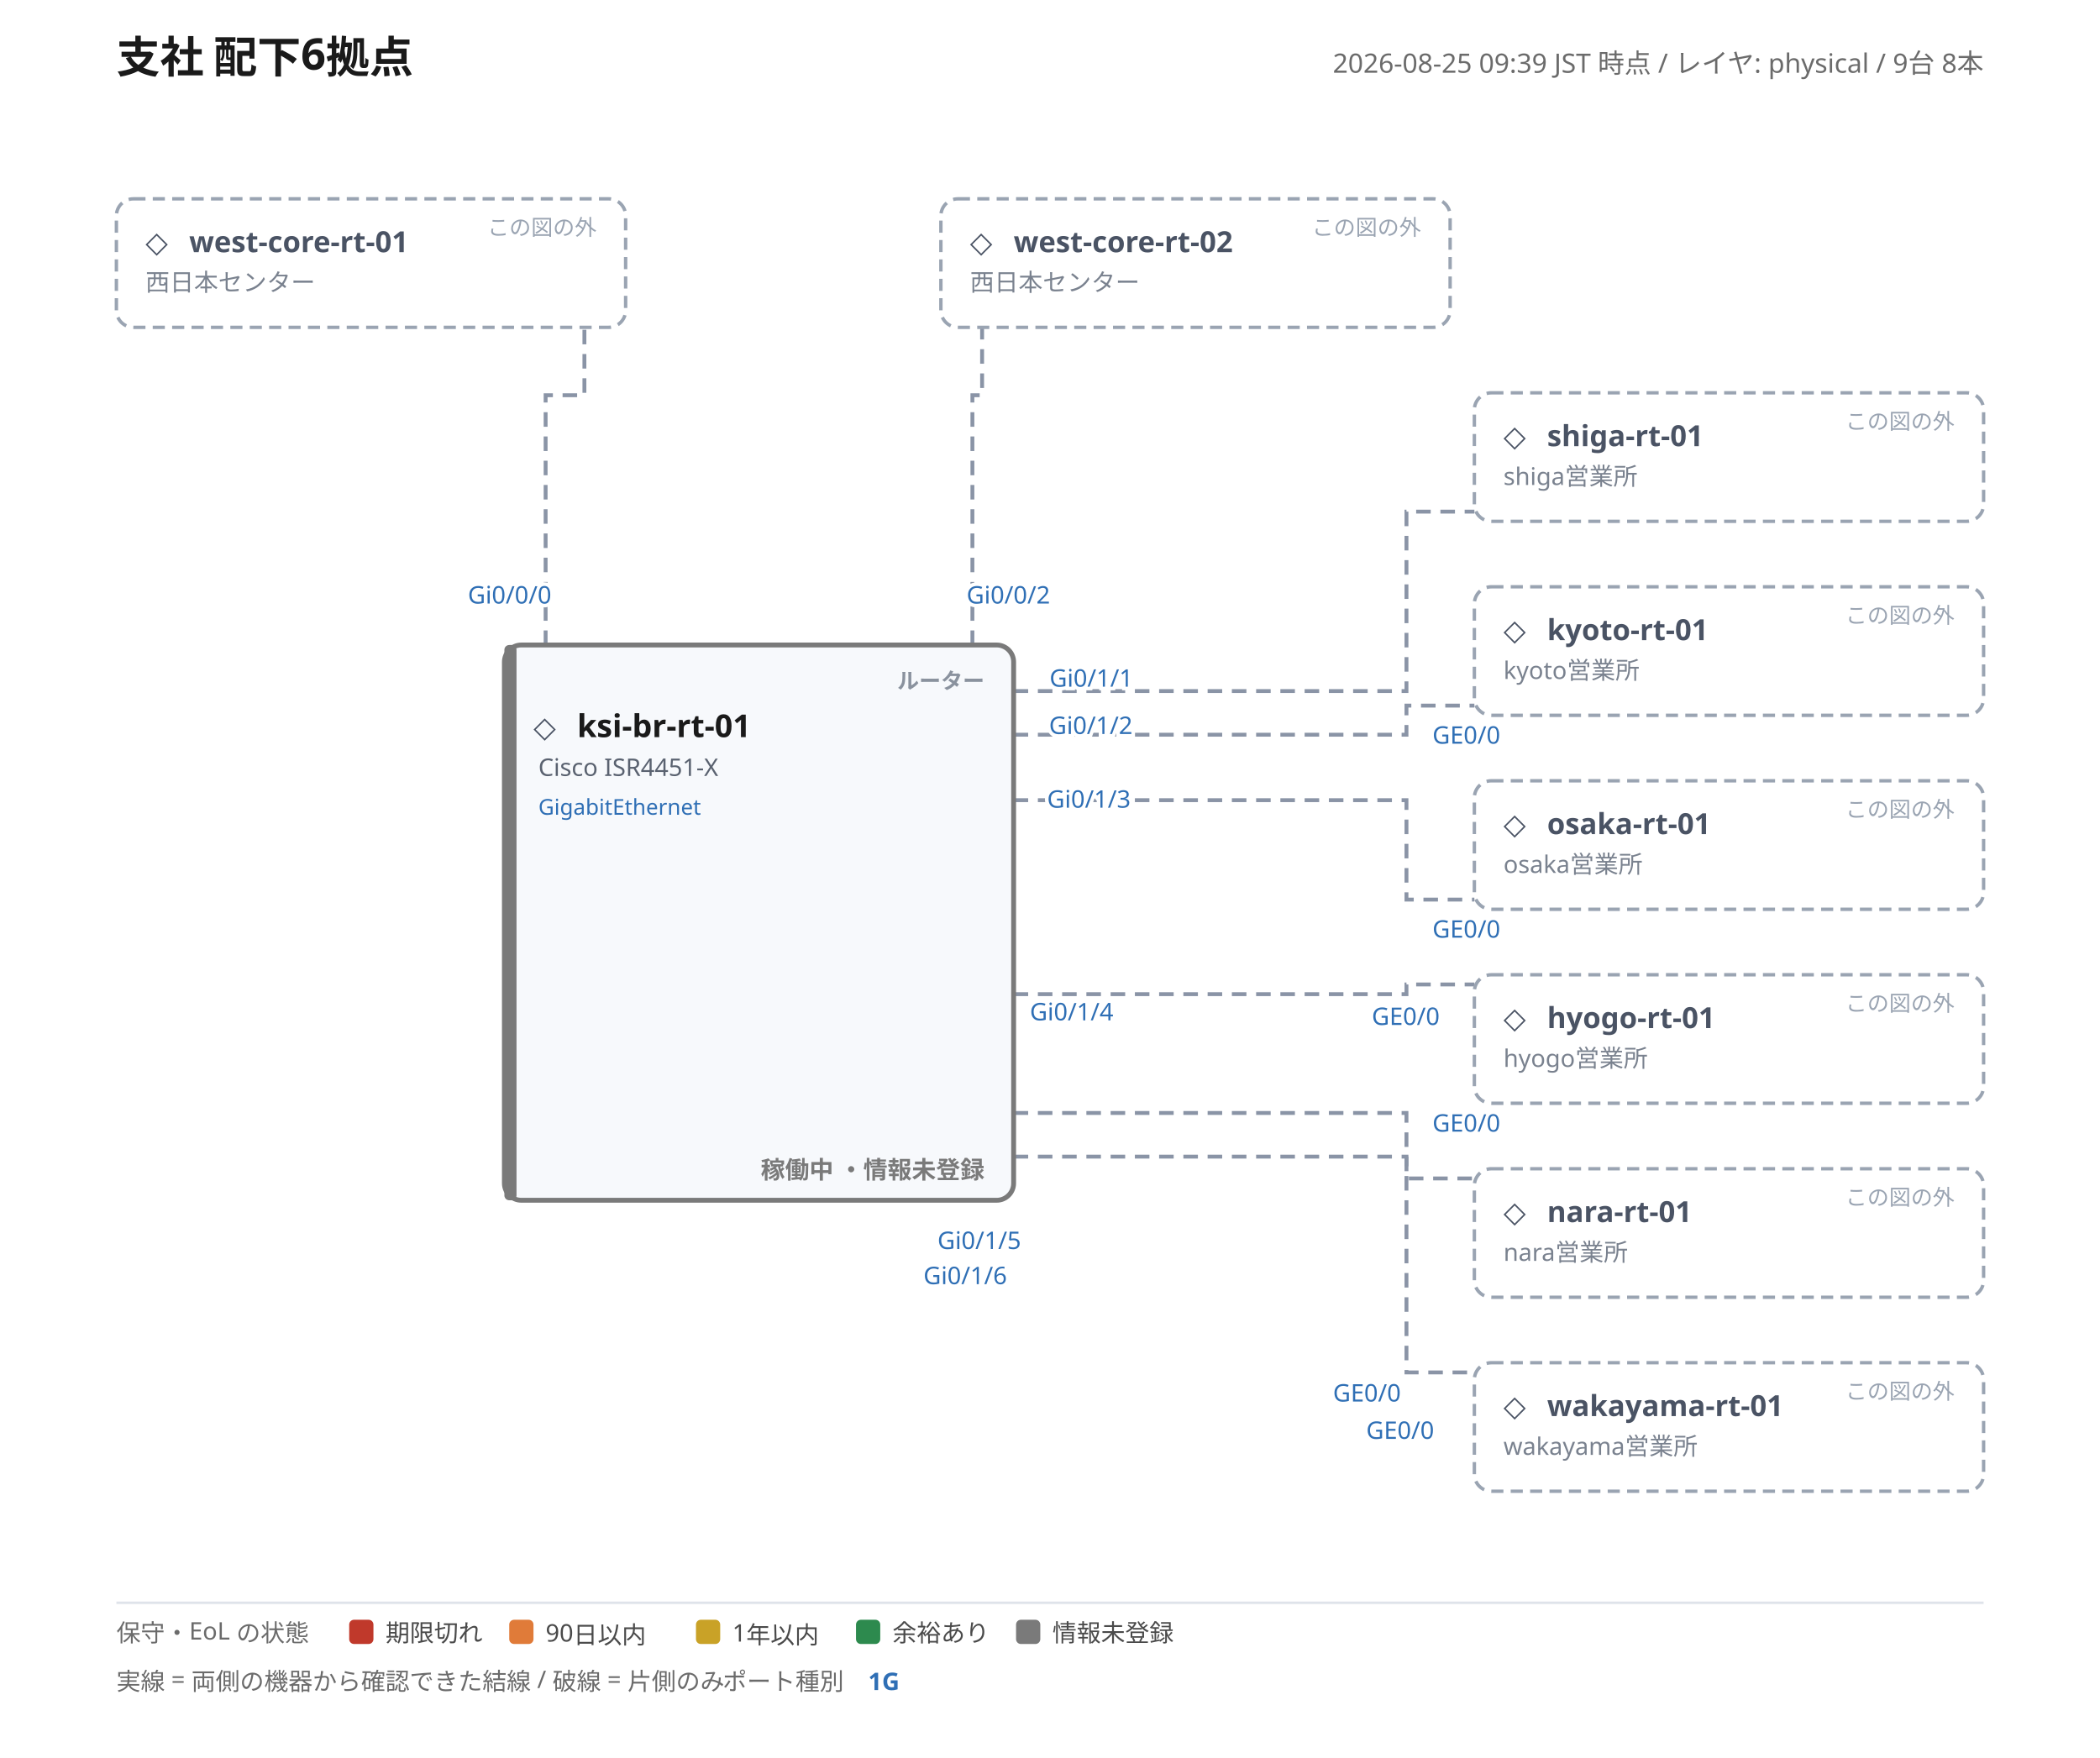
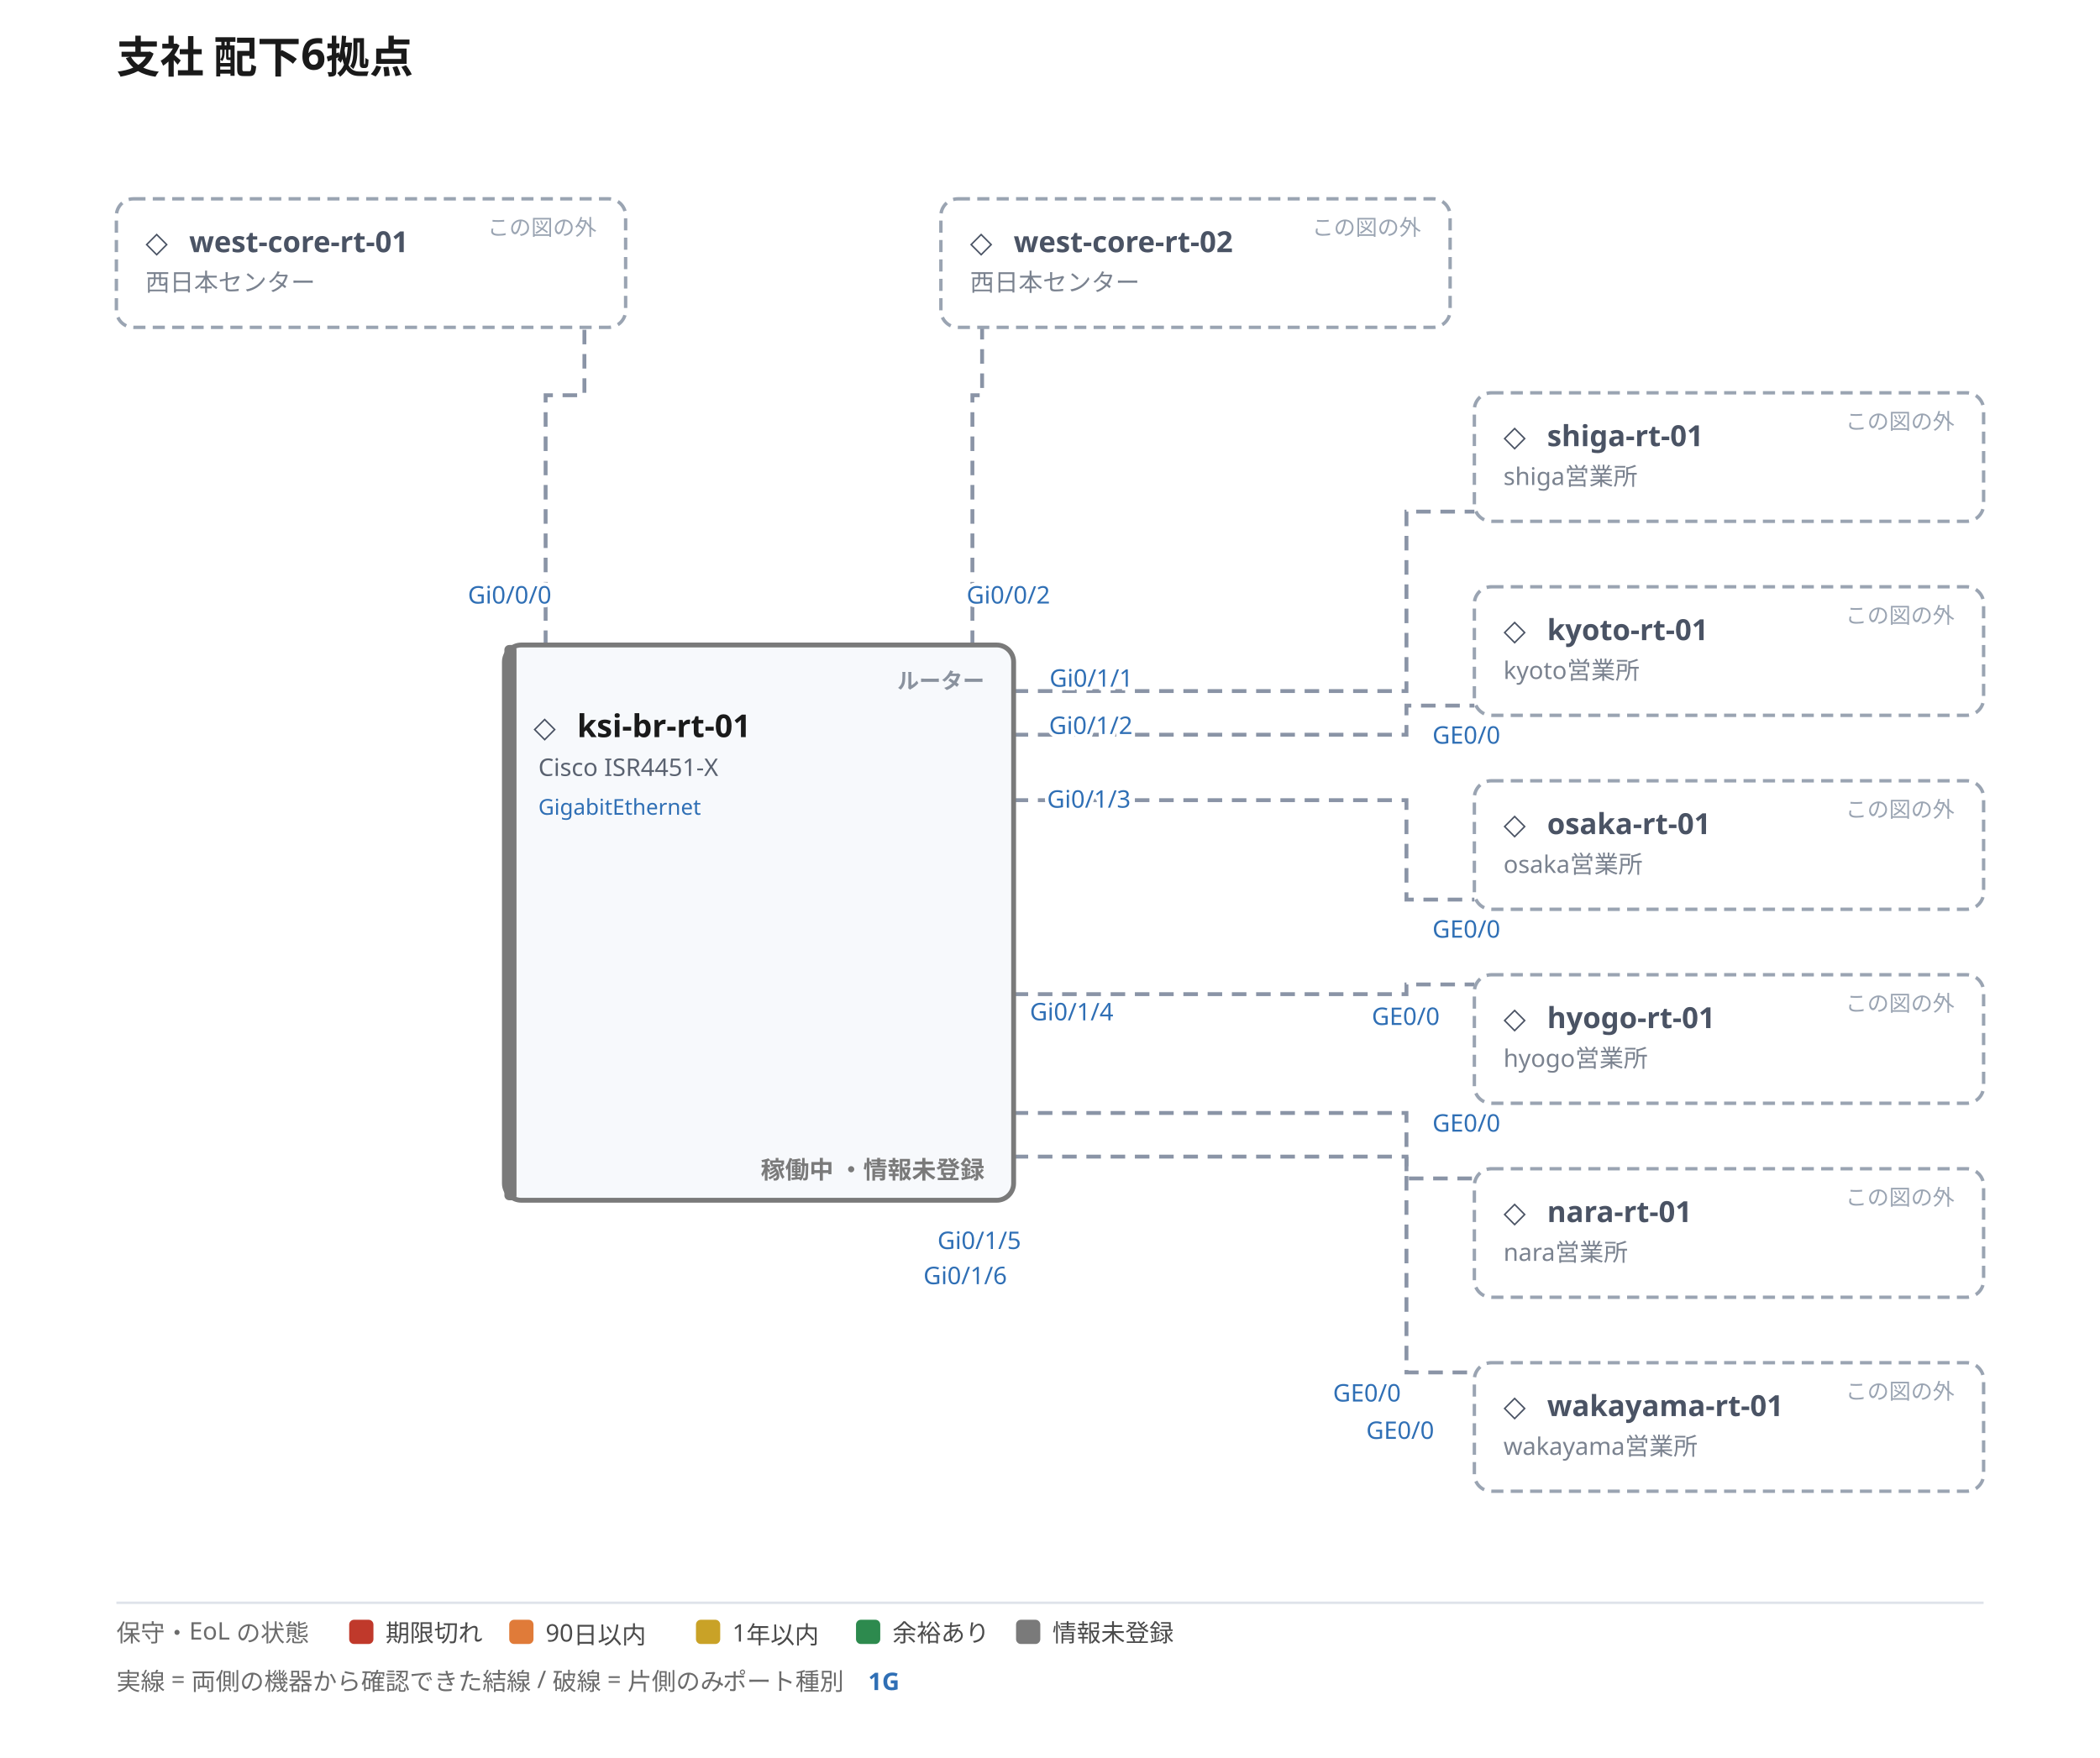
<svg xmlns="http://www.w3.org/2000/svg" width="866" height="725" viewBox="0 0 866 725" font-family="'Yu Gothic', 'Hiragino Kaku Gothic ProN', Meiryo, 'Noto Sans JP', sans-serif">
  <rect width="100%" height="100%" fill="#ffffff" />
  <text x="48" y="30" font-size="18" font-weight="700" fill="#1a1a1a">支社 配下6拠点</text>
-   <text x="818" y="30" font-size="11" fill="#6b6b6b" text-anchor="end">2026-08-25 09:39 JST 時点 / レイヤ: physical / 9台 8本</text>
  <polyline points="225,266 225,163 241,163 241,135" fill="none" stroke="#8a94a6" stroke-width="1.6" stroke-dasharray="6 4" />
  <text class="port-label" x="227.4" y="248.9" font-size="10" fill="#2f6fb5" text-anchor="end" paint-order="stroke" stroke="#ffffff" stroke-width="3">Gi0/0/0</text>
  <text class="port-label" x="244.4" y="155.9" font-size="10" fill="#2f6fb5" text-anchor="start" paint-order="stroke" stroke="#ffffff" stroke-width="3" />
  <polyline points="401,266 401,163 405,163 405,135" fill="none" stroke="#8a94a6" stroke-width="1.6" stroke-dasharray="6 4" />
  <text class="port-label" x="398.6" y="248.9" font-size="10" fill="#2f6fb5" text-anchor="start" paint-order="stroke" stroke="#ffffff" stroke-width="3">Gi0/0/2</text>
  <text class="port-label" x="401.6" y="155.9" font-size="10" fill="#2f6fb5" text-anchor="end" paint-order="stroke" stroke="#ffffff" stroke-width="3" />
  <polyline points="418,285 580,285 580,211 608,211" fill="none" stroke="#8a94a6" stroke-width="1.6" stroke-dasharray="6 4" />
  <text class="port-label" x="432.8" y="283.2" font-size="10" fill="#2f6fb5" text-anchor="start" paint-order="stroke" stroke="#ffffff" stroke-width="3">Gi0/1/1</text>
  <text class="port-label" x="618.7" y="306.7" font-size="10" fill="#2f6fb5" text-anchor="end" paint-order="stroke" stroke="#ffffff" stroke-width="3">GE0/0</text>
  <polyline points="418,303 580,303 580,291 608,291" fill="none" stroke="#8a94a6" stroke-width="1.6" stroke-dasharray="6 4" />
  <text class="port-label" x="432.6" y="302.7" font-size="10" fill="#2f6fb5" text-anchor="start" paint-order="stroke" stroke="#ffffff" stroke-width="3">Gi0/1/2</text>
  <text class="port-label" x="618.7" y="386.7" font-size="10" fill="#2f6fb5" text-anchor="end" paint-order="stroke" stroke="#ffffff" stroke-width="3">GE0/0</text>
  <polyline points="418,330 580,330 580,371 608,371" fill="none" stroke="#8a94a6" stroke-width="1.6" stroke-dasharray="6 4" />
  <text class="port-label" x="431.8" y="333.1" font-size="10" fill="#2f6fb5" text-anchor="start" paint-order="stroke" stroke="#ffffff" stroke-width="3">Gi0/1/3</text>
  <text class="port-label" x="618.7" y="466.7" font-size="10" fill="#2f6fb5" text-anchor="end" paint-order="stroke" stroke="#ffffff" stroke-width="3">GE0/0</text>
  <polyline points="418,410 580,410 580,406 608,406" fill="none" stroke="#8a94a6" stroke-width="1.6" stroke-dasharray="6 4" />
  <text class="port-label" x="424.7" y="420.8" font-size="10" fill="#2f6fb5" text-anchor="start" paint-order="stroke" stroke="#ffffff" stroke-width="3">Gi0/1/4</text>
  <text class="port-label" x="593.7" y="422.7" font-size="10" fill="#2f6fb5" text-anchor="end" paint-order="stroke" stroke="#ffffff" stroke-width="3">GE0/0</text>
  <polyline points="418,459 580,459 580,486 608,486" fill="none" stroke="#8a94a6" stroke-width="1.6" stroke-dasharray="6 4" />
  <text class="port-label" x="386.6" y="515.1" font-size="10" fill="#2f6fb5" text-anchor="start" paint-order="stroke" stroke="#ffffff" stroke-width="3">Gi0/1/5</text>
  <text class="port-label" x="577.7" y="578.0" font-size="10" fill="#2f6fb5" text-anchor="end" paint-order="stroke" stroke="#ffffff" stroke-width="3">GE0/0</text>
  <polyline points="418,477 580,477 580,566 608,566" fill="none" stroke="#8a94a6" stroke-width="1.6" stroke-dasharray="6 4" />
  <text class="port-label" x="380.8" y="529.6" font-size="10" fill="#2f6fb5" text-anchor="start" paint-order="stroke" stroke="#ffffff" stroke-width="3">Gi0/1/6</text>
  <text class="port-label" x="591.4" y="593.4" font-size="10" fill="#2f6fb5" text-anchor="end" paint-order="stroke" stroke="#ffffff" stroke-width="3">GE0/0</text>
  <g>
    <rect x="208" y="266" width="210" height="229" rx="7" fill="#f7f9fc" stroke="#7a7a7a" stroke-width="2" />
    <rect x="208" y="266" width="5" height="229" rx="2" fill="#7a7a7a" />
    <text x="406" y="284" font-size="9" font-weight="700" fill="#8a929e" text-anchor="end">ルーター</text>
    <text x="220" y="304" font-size="12" fill="#4a5364">◇</text>
    <text x="238" y="304" font-size="13" font-weight="700" fill="#1a1a1a">ksi-br-rt-01</text>
    <text x="222" y="320" font-size="10" fill="#5a6270">Cisco ISR4451-X</text>
    <text x="222" y="336" font-size="9">
      <tspan fill="#2f6fb5">GigabitEthernet</tspan>
    </text>
    <text x="406" y="486" font-size="10" font-weight="600" fill="#7a7a7a" text-anchor="end">稼働中 ・情報未登録</text>
  </g>
  <g>
    <rect x="48" y="82" width="210" height="53" rx="7" fill="none" stroke="#9aa4b2" stroke-width="1.4" stroke-dasharray="5 3" />
    <text x="60" y="104" font-size="12" fill="#4a5364">◇</text>
    <text x="78" y="104" font-size="12" font-weight="700" fill="#4a5364">west-core-rt-01</text>
    <text x="60" y="120" font-size="10" fill="#7a828f">西日本センター</text>
    <text x="246" y="97" font-size="9" fill="#9aa4b2" text-anchor="end">この図の外</text>
  </g>
  <g>
    <rect x="388" y="82" width="210" height="53" rx="7" fill="none" stroke="#9aa4b2" stroke-width="1.4" stroke-dasharray="5 3" />
    <text x="400" y="104" font-size="12" fill="#4a5364">◇</text>
    <text x="418" y="104" font-size="12" font-weight="700" fill="#4a5364">west-core-rt-02</text>
    <text x="400" y="120" font-size="10" fill="#7a828f">西日本センター</text>
    <text x="586" y="97" font-size="9" fill="#9aa4b2" text-anchor="end">この図の外</text>
  </g>
  <g>
    <rect x="608" y="162" width="210" height="53" rx="7" fill="none" stroke="#9aa4b2" stroke-width="1.4" stroke-dasharray="5 3" />
    <text x="620" y="184" font-size="12" fill="#4a5364">◇</text>
    <text x="638" y="184" font-size="12" font-weight="700" fill="#4a5364">shiga-rt-01</text>
    <text x="620" y="200" font-size="10" fill="#7a828f">shiga営業所</text>
    <text x="806" y="177" font-size="9" fill="#9aa4b2" text-anchor="end">この図の外</text>
  </g>
  <g>
    <rect x="608" y="242" width="210" height="53" rx="7" fill="none" stroke="#9aa4b2" stroke-width="1.4" stroke-dasharray="5 3" />
    <text x="620" y="264" font-size="12" fill="#4a5364">◇</text>
    <text x="638" y="264" font-size="12" font-weight="700" fill="#4a5364">kyoto-rt-01</text>
    <text x="620" y="280" font-size="10" fill="#7a828f">kyoto営業所</text>
    <text x="806" y="257" font-size="9" fill="#9aa4b2" text-anchor="end">この図の外</text>
  </g>
  <g>
    <rect x="608" y="322" width="210" height="53" rx="7" fill="none" stroke="#9aa4b2" stroke-width="1.4" stroke-dasharray="5 3" />
    <text x="620" y="344" font-size="12" fill="#4a5364">◇</text>
    <text x="638" y="344" font-size="12" font-weight="700" fill="#4a5364">osaka-rt-01</text>
    <text x="620" y="360" font-size="10" fill="#7a828f">osaka営業所</text>
    <text x="806" y="337" font-size="9" fill="#9aa4b2" text-anchor="end">この図の外</text>
  </g>
  <g>
    <rect x="608" y="402" width="210" height="53" rx="7" fill="none" stroke="#9aa4b2" stroke-width="1.4" stroke-dasharray="5 3" />
    <text x="620" y="424" font-size="12" fill="#4a5364">◇</text>
    <text x="638" y="424" font-size="12" font-weight="700" fill="#4a5364">hyogo-rt-01</text>
    <text x="620" y="440" font-size="10" fill="#7a828f">hyogo営業所</text>
    <text x="806" y="417" font-size="9" fill="#9aa4b2" text-anchor="end">この図の外</text>
  </g>
  <g>
    <rect x="608" y="482" width="210" height="53" rx="7" fill="none" stroke="#9aa4b2" stroke-width="1.4" stroke-dasharray="5 3" />
    <text x="620" y="504" font-size="12" fill="#4a5364">◇</text>
    <text x="638" y="504" font-size="12" font-weight="700" fill="#4a5364">nara-rt-01</text>
    <text x="620" y="520" font-size="10" fill="#7a828f">nara営業所</text>
    <text x="806" y="497" font-size="9" fill="#9aa4b2" text-anchor="end">この図の外</text>
  </g>
  <g>
    <rect x="608" y="562" width="210" height="53" rx="7" fill="none" stroke="#9aa4b2" stroke-width="1.4" stroke-dasharray="5 3" />
    <text x="620" y="584" font-size="12" fill="#4a5364">◇</text>
    <text x="638" y="584" font-size="12" font-weight="700" fill="#4a5364">wakayama-rt-01</text>
    <text x="620" y="600" font-size="10" fill="#7a828f">wakayama営業所</text>
    <text x="806" y="577" font-size="9" fill="#9aa4b2" text-anchor="end">この図の外</text>
  </g>
  <line x1="48" y1="661" x2="818" y2="661" stroke="#dfe3ea" stroke-width="1" />
  <text x="48" y="677" font-size="10" fill="#6b6b6b">保守・EoL の状態</text>
  <rect x="144" y="668" width="10" height="10" rx="2" fill="#c0392b" />
  <text x="159" y="677" font-size="10" fill="#4a4a4a">期限切れ</text>
  <rect x="210" y="668" width="10" height="10" rx="2" fill="#e07b39" />
  <text x="225" y="677" font-size="10" fill="#4a4a4a">90日以内</text>
  <rect x="287" y="668" width="10" height="10" rx="2" fill="#c9a227" />
  <text x="302" y="677" font-size="10" fill="#4a4a4a">1年以内</text>
  <rect x="353" y="668" width="10" height="10" rx="2" fill="#2d8a4e" />
  <text x="368" y="677" font-size="10" fill="#4a4a4a">余裕あり</text>
  <rect x="419" y="668" width="10" height="10" rx="2" fill="#7a7a7a" />
  <text x="434" y="677" font-size="10" fill="#4a4a4a">情報未登録</text>
  <text x="48" y="697" font-size="10" fill="#6b6b6b">実線 = 両側の機器から確認できた結線 / 破線 = 片側のみ</text>
  <text x="298" y="697" font-size="10" fill="#6b6b6b">ポート種別</text>
  <text x="358" y="697" font-size="10" fill="#2f6fb5" font-weight="700">1G</text>
</svg>
